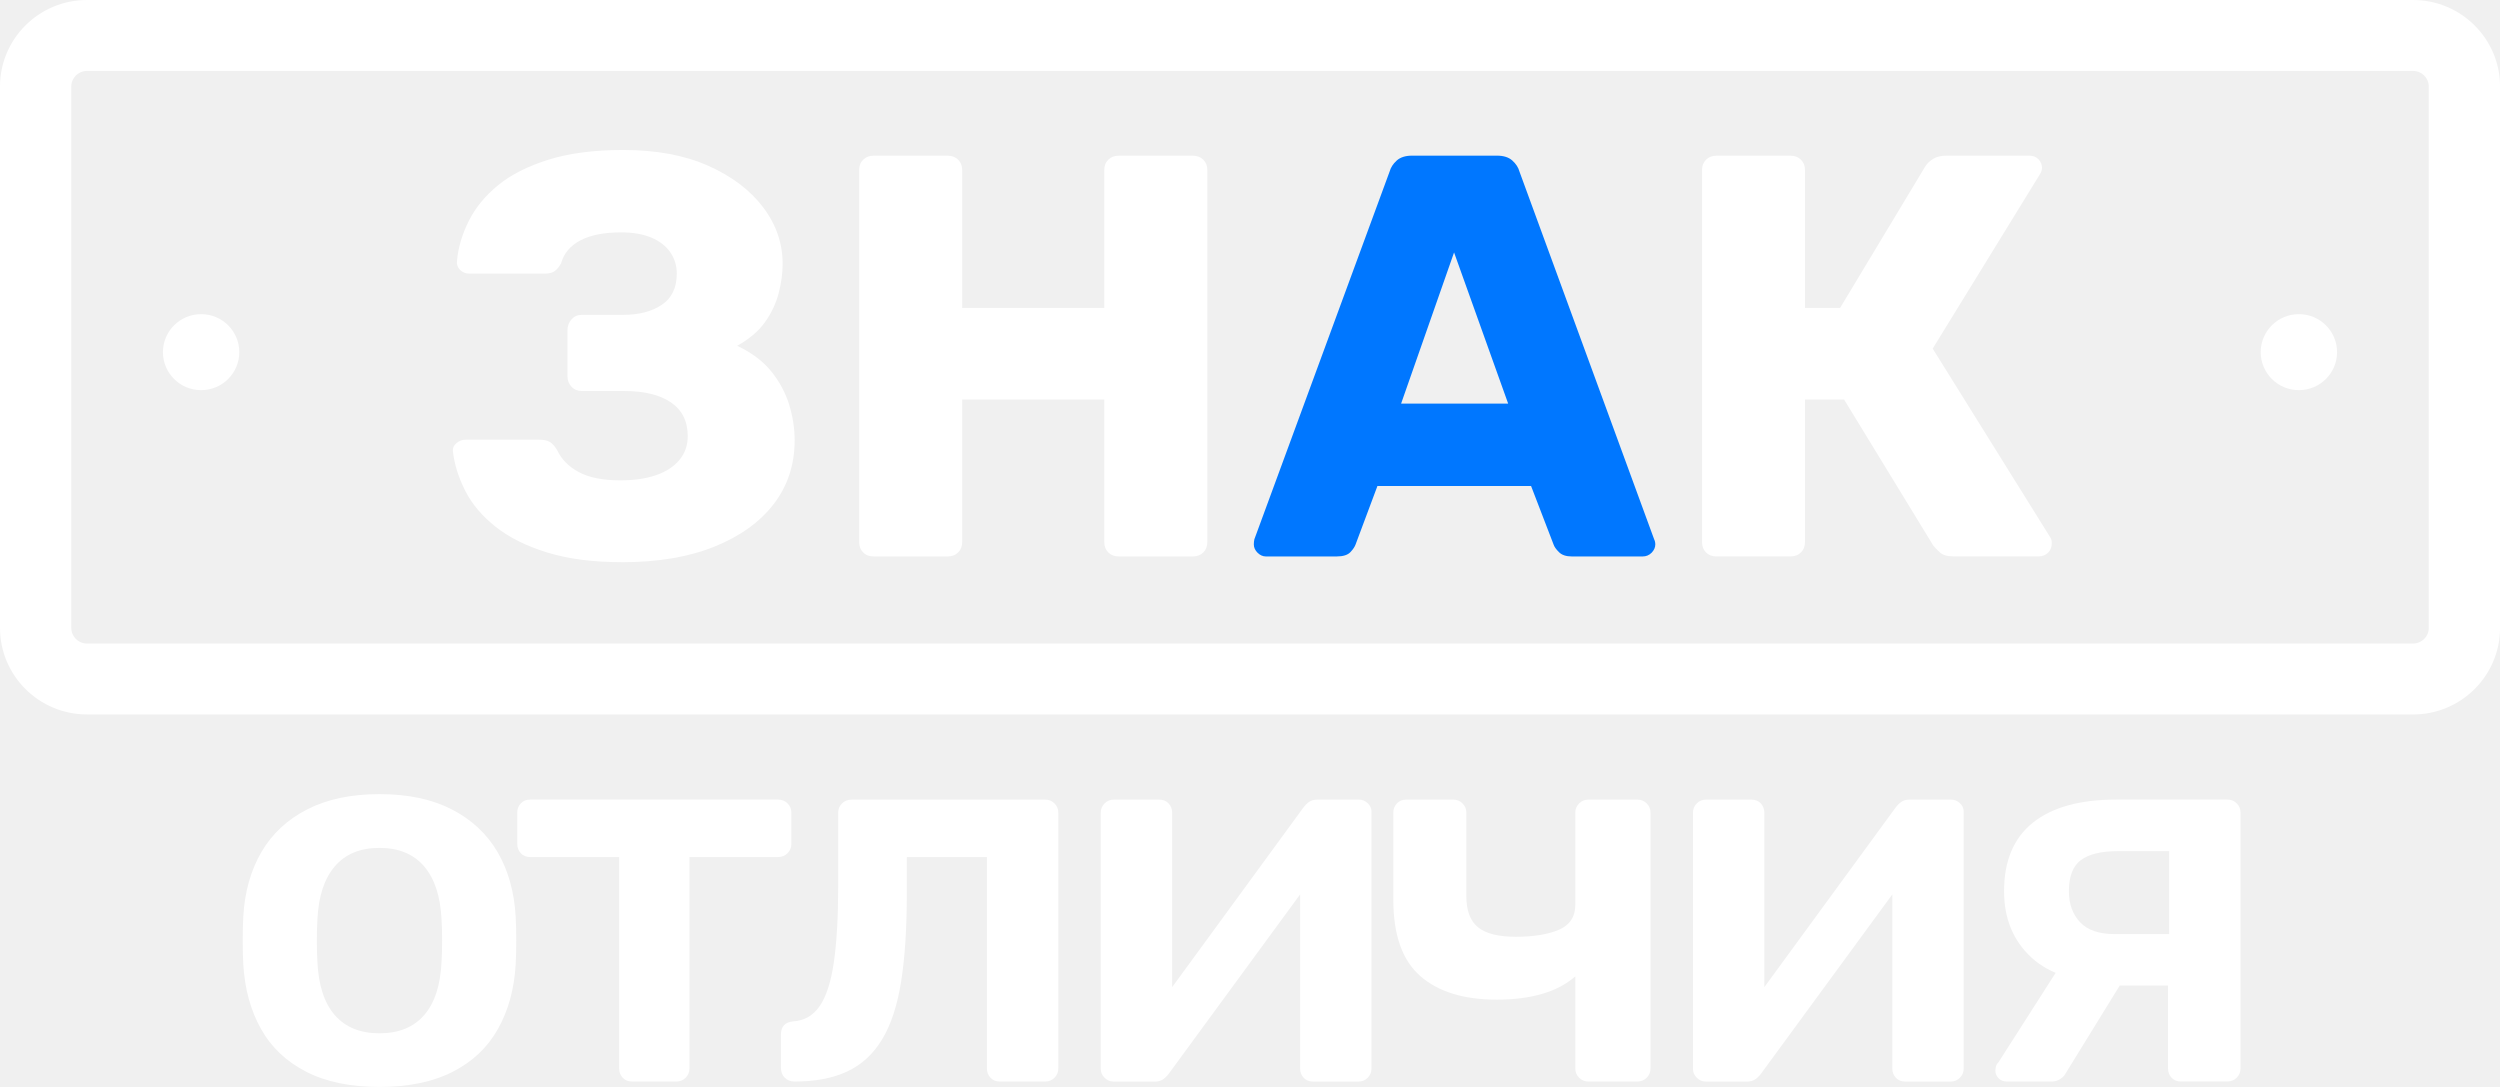
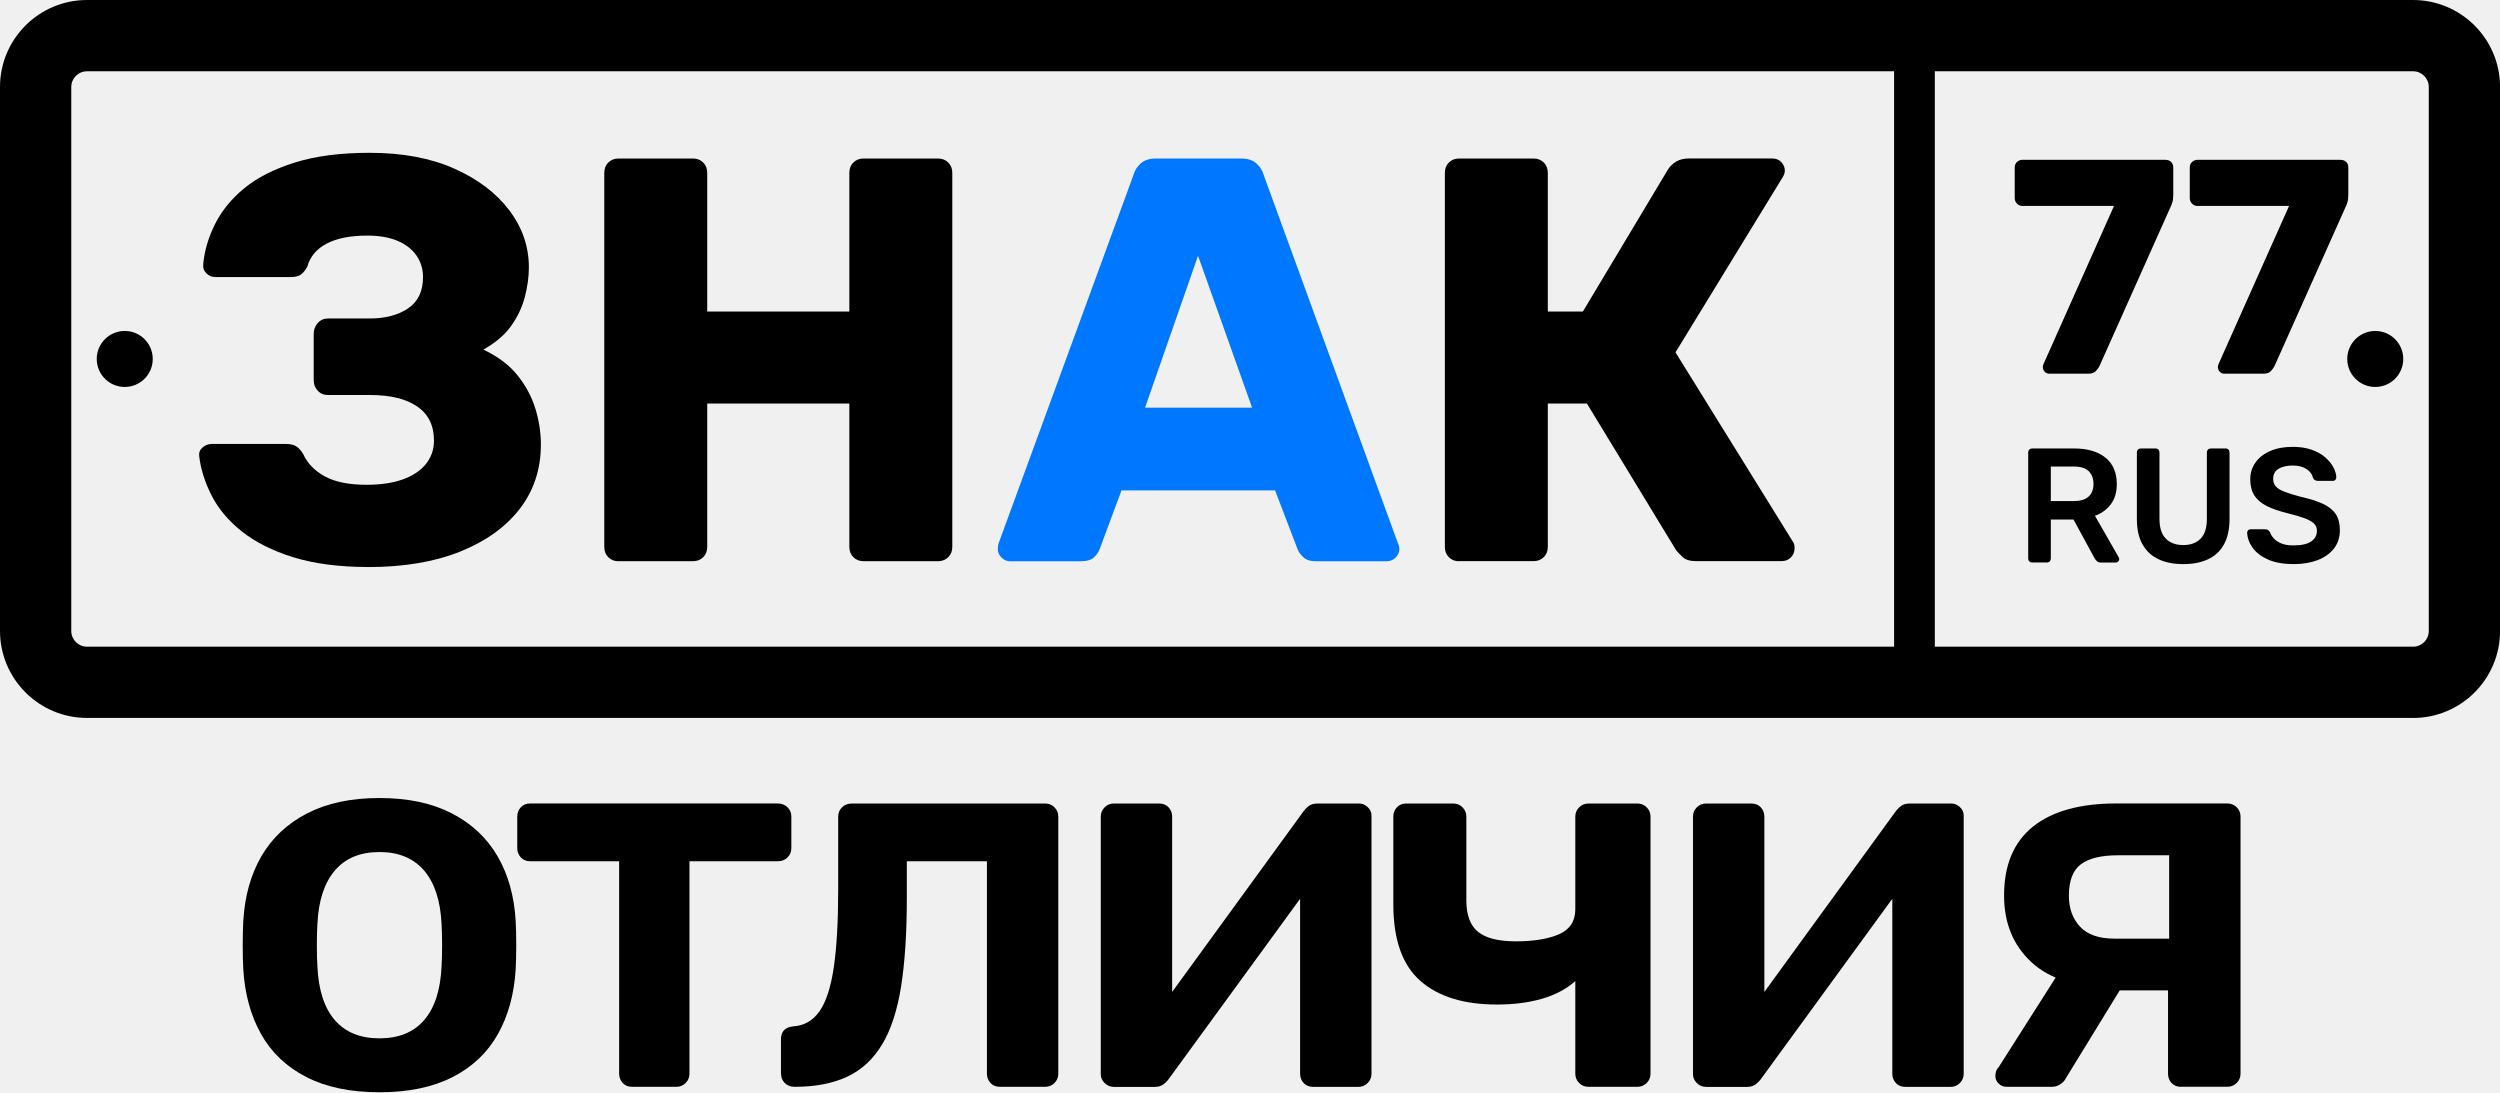
- <svg xmlns="http://www.w3.org/2000/svg" width="115" height="50" viewBox="0 0 115 50" fill="none">
-   <g clip-path="url(#clip0_2001_2371)">
-     <path d="M28.616 25.86C27.274 25.86 26.124 25.711 25.162 25.412C24.199 25.114 23.41 24.718 22.794 24.228C22.176 23.736 21.712 23.189 21.405 22.583C21.096 21.977 20.906 21.375 20.836 20.779C20.817 20.62 20.871 20.49 20.995 20.385C21.119 20.28 21.26 20.226 21.419 20.226H24.806C25.017 20.226 25.181 20.261 25.295 20.331C25.41 20.401 25.52 20.525 25.626 20.7C25.82 21.121 26.15 21.459 26.619 21.713C27.087 21.968 27.727 22.096 28.537 22.096C29.172 22.096 29.72 22.016 30.179 21.858C30.638 21.699 30.994 21.466 31.251 21.161C31.507 20.853 31.636 20.49 31.636 20.068C31.636 19.383 31.38 18.865 30.867 18.513C30.354 18.161 29.633 17.986 28.696 17.986H26.764C26.57 17.986 26.41 17.921 26.288 17.788C26.164 17.658 26.103 17.495 26.103 17.301V15.194C26.103 15.001 26.164 14.835 26.288 14.693C26.413 14.553 26.57 14.483 26.764 14.483H28.67C29.394 14.483 29.984 14.329 30.443 14.022C30.902 13.714 31.132 13.236 31.132 12.586C31.132 12.218 31.031 11.889 30.828 11.598C30.624 11.309 30.333 11.085 29.954 10.927C29.574 10.768 29.111 10.689 28.565 10.689C27.787 10.689 27.167 10.812 26.698 11.057C26.23 11.304 25.935 11.654 25.811 12.111C25.722 12.269 25.626 12.388 25.52 12.467C25.415 12.546 25.265 12.586 25.07 12.586H21.576C21.417 12.586 21.281 12.53 21.166 12.416C21.051 12.302 21.002 12.166 21.021 12.008C21.075 11.393 21.255 10.78 21.564 10.164C21.873 9.549 22.323 9.001 22.913 8.519C23.504 8.036 24.276 7.645 25.23 7.346C26.183 7.048 27.328 6.899 28.67 6.899C30.188 6.899 31.488 7.141 32.575 7.624C33.659 8.106 34.502 8.743 35.102 9.533C35.702 10.323 36.001 11.192 36.001 12.141C36.001 12.579 35.938 13.031 35.816 13.497C35.692 13.963 35.486 14.402 35.193 14.814C34.903 15.227 34.474 15.59 33.91 15.907C34.58 16.224 35.104 16.618 35.484 17.091C35.863 17.565 36.137 18.075 36.303 18.618C36.47 19.163 36.554 19.707 36.554 20.252C36.554 21.375 36.231 22.354 35.589 23.189C34.945 24.023 34.032 24.676 32.849 25.151C31.666 25.625 30.256 25.862 28.614 25.862L28.616 25.86Z" fill="white" />
-     <path d="M40.182 25.596C39.988 25.596 39.828 25.536 39.707 25.412C39.583 25.289 39.522 25.133 39.522 24.939V7.819C39.522 7.626 39.583 7.467 39.707 7.346C39.831 7.223 39.988 7.162 40.182 7.162H43.597C43.791 7.162 43.951 7.225 44.075 7.346C44.199 7.47 44.26 7.628 44.26 7.819V14.166H50.797V7.819C50.797 7.626 50.858 7.467 50.982 7.346C51.106 7.223 51.265 7.162 51.46 7.162H54.874C55.069 7.162 55.228 7.225 55.352 7.346C55.476 7.47 55.537 7.628 55.537 7.819V24.939C55.537 25.133 55.474 25.291 55.352 25.412C55.228 25.536 55.069 25.596 54.874 25.596H51.46C51.265 25.596 51.106 25.536 50.982 25.412C50.858 25.289 50.797 25.133 50.797 24.939V18.38H44.26V24.939C44.26 25.133 44.197 25.291 44.075 25.412C43.951 25.536 43.791 25.596 43.597 25.596H40.182Z" fill="white" />
-     <path d="M58.233 25.597C58.093 25.597 57.964 25.541 57.849 25.427C57.734 25.312 57.676 25.186 57.676 25.044C57.676 24.956 57.685 24.879 57.701 24.806L63.92 7.897C63.974 7.703 64.084 7.533 64.25 7.384C64.416 7.235 64.651 7.16 64.95 7.16H68.867C69.166 7.16 69.4 7.235 69.567 7.384C69.733 7.533 69.846 7.706 69.897 7.897L76.09 24.806C76.125 24.877 76.144 24.956 76.144 25.044C76.144 25.184 76.085 25.312 75.973 25.427C75.858 25.541 75.722 25.597 75.563 25.597H72.307C72.043 25.597 71.843 25.531 71.712 25.398C71.579 25.268 71.497 25.149 71.462 25.042L70.429 22.355H63.362L62.358 25.042C62.322 25.147 62.243 25.266 62.119 25.398C61.995 25.529 61.784 25.597 61.484 25.597H58.228H58.233ZM64.451 18.565H69.375L66.887 11.612L64.451 18.565Z" fill="#0077FF" />
-     <path d="M78.954 25.597C78.76 25.597 78.6 25.536 78.479 25.413C78.355 25.289 78.294 25.133 78.294 24.939V7.82C78.294 7.626 78.355 7.468 78.479 7.347C78.603 7.223 78.76 7.162 78.954 7.162H82.369C82.564 7.162 82.723 7.225 82.844 7.347C82.969 7.47 83.029 7.629 83.029 7.82V14.166H84.643L88.559 7.661C88.648 7.521 88.77 7.403 88.929 7.305C89.089 7.209 89.29 7.16 89.538 7.16H93.349C93.525 7.16 93.668 7.218 93.773 7.33C93.878 7.445 93.932 7.573 93.932 7.713C93.932 7.817 93.897 7.922 93.827 8.03L88.904 16.036L94.302 24.702C94.356 24.772 94.382 24.869 94.382 24.991C94.382 25.166 94.323 25.312 94.211 25.424C94.096 25.538 93.951 25.594 93.773 25.594H89.857C89.573 25.594 89.367 25.534 89.234 25.41C89.1 25.287 89 25.182 88.929 25.093L84.828 18.378H83.029V24.937C83.029 25.131 82.969 25.289 82.844 25.41C82.72 25.534 82.561 25.594 82.369 25.594H78.954V25.597Z" fill="white" />
-     <path d="M17.456 50C16.119 50 14.997 49.767 14.086 49.301C13.175 48.834 12.481 48.177 12.006 47.331C11.53 46.483 11.259 45.495 11.191 44.364C11.175 44.066 11.165 43.7 11.165 43.266C11.165 42.833 11.175 42.469 11.191 42.168C11.256 41.022 11.537 40.029 12.029 39.187C12.521 38.348 13.224 37.696 14.135 37.23C15.046 36.763 16.152 36.53 17.456 36.53C18.761 36.53 19.866 36.763 20.777 37.23C21.688 37.696 22.389 38.348 22.883 39.187C23.375 40.026 23.656 41.019 23.721 42.168C23.738 42.467 23.747 42.833 23.747 43.266C23.747 43.7 23.738 44.063 23.721 44.364C23.654 45.495 23.384 46.485 22.906 47.331C22.431 48.179 21.738 48.837 20.826 49.301C19.915 49.767 18.791 50 17.456 50ZM17.456 47.532C18.341 47.532 19.025 47.254 19.51 46.697C19.995 46.14 20.262 45.322 20.311 44.24C20.328 43.991 20.337 43.667 20.337 43.269C20.337 42.87 20.328 42.546 20.311 42.297C20.262 41.234 19.993 40.418 19.51 39.852C19.025 39.288 18.341 39.003 17.456 39.003C16.571 39.003 15.885 39.285 15.402 39.852C14.917 40.418 14.65 41.231 14.601 42.297C14.585 42.546 14.575 42.87 14.575 43.269C14.575 43.667 14.585 43.991 14.601 44.24C14.65 45.322 14.917 46.14 15.402 46.697C15.887 47.254 16.571 47.532 17.456 47.532Z" fill="white" />
-     <path d="M29.083 49.751C28.898 49.751 28.752 49.692 28.645 49.576C28.537 49.459 28.481 49.317 28.481 49.152V39.425H24.396C24.211 39.425 24.066 39.367 23.958 39.25C23.85 39.134 23.794 38.992 23.794 38.826V37.379C23.794 37.213 23.848 37.071 23.958 36.955C24.066 36.838 24.213 36.78 24.396 36.78H35.774C35.957 36.78 36.109 36.838 36.226 36.955C36.343 37.071 36.402 37.213 36.402 37.379V38.826C36.402 38.992 36.343 39.134 36.226 39.25C36.109 39.367 35.959 39.425 35.774 39.425H31.715V49.152C31.715 49.317 31.657 49.459 31.54 49.576C31.422 49.692 31.279 49.751 31.113 49.751H29.083Z" fill="white" />
-     <path d="M36.552 49.751C36.367 49.751 36.217 49.692 36.1 49.576C35.983 49.459 35.924 49.31 35.924 49.126V47.581C35.924 47.215 36.116 47.017 36.5 46.982C37.002 46.949 37.402 46.716 37.704 46.282C38.004 45.851 38.222 45.182 38.355 44.276C38.489 43.369 38.557 42.194 38.557 40.747V37.381C38.557 37.216 38.615 37.074 38.732 36.957C38.849 36.84 38.999 36.782 39.184 36.782H48.08C48.246 36.782 48.389 36.84 48.506 36.957C48.623 37.074 48.682 37.216 48.682 37.381V49.152C48.682 49.317 48.623 49.459 48.506 49.576C48.389 49.692 48.246 49.751 48.08 49.751H46C45.815 49.751 45.67 49.692 45.562 49.576C45.454 49.459 45.398 49.317 45.398 49.152V39.425H41.714V41.096C41.714 42.693 41.627 44.043 41.452 45.15C41.276 46.255 40.983 47.145 40.573 47.819C40.163 48.492 39.629 48.982 38.969 49.289C38.308 49.597 37.503 49.751 36.549 49.751H36.552Z" fill="white" />
-     <path d="M51.211 49.751C51.061 49.751 50.928 49.692 50.811 49.576C50.694 49.459 50.635 49.327 50.635 49.177V37.381C50.635 37.216 50.694 37.074 50.811 36.957C50.928 36.84 51.068 36.782 51.237 36.782H53.317C53.5 36.782 53.647 36.84 53.755 36.957C53.863 37.074 53.919 37.216 53.919 37.381V47.233L53.041 46.609L59.931 37.181C60.016 37.064 60.107 36.969 60.208 36.894C60.308 36.819 60.442 36.782 60.608 36.782H62.512C62.662 36.782 62.796 36.836 62.913 36.945C63.03 37.053 63.088 37.183 63.088 37.332V49.154C63.088 49.319 63.03 49.462 62.913 49.578C62.796 49.695 62.653 49.753 62.486 49.753H60.407C60.222 49.753 60.076 49.695 59.969 49.578C59.861 49.462 59.805 49.319 59.805 49.154V39.752L60.732 39.877L53.79 49.355C53.722 49.455 53.635 49.546 53.528 49.63C53.42 49.713 53.282 49.755 53.113 49.755H51.209L51.211 49.751Z" fill="white" />
-     <path d="M73.066 49.751C72.9 49.751 72.757 49.692 72.64 49.576C72.523 49.459 72.464 49.317 72.464 49.152V44.912C72.047 45.278 71.532 45.548 70.923 45.723C70.314 45.898 69.623 45.984 68.855 45.984C67.335 45.984 66.161 45.623 65.335 44.9C64.508 44.178 64.093 43.01 64.093 41.397V37.381C64.093 37.216 64.147 37.074 64.257 36.957C64.365 36.84 64.512 36.782 64.695 36.782H66.85C67.016 36.782 67.159 36.84 67.276 36.957C67.393 37.074 67.452 37.216 67.452 37.381V41.222C67.452 41.887 67.632 42.367 67.991 42.656C68.349 42.947 68.93 43.092 69.733 43.092C70.537 43.092 71.211 42.984 71.712 42.768C72.213 42.551 72.464 42.169 72.464 41.621V37.381C72.464 37.216 72.523 37.074 72.64 36.957C72.757 36.84 72.9 36.782 73.066 36.782H75.322C75.488 36.782 75.631 36.84 75.748 36.957C75.865 37.074 75.923 37.216 75.923 37.381V49.152C75.923 49.317 75.865 49.459 75.748 49.576C75.631 49.692 75.488 49.751 75.322 49.751H73.066Z" fill="white" />
-     <path d="M78.453 49.751C78.303 49.751 78.17 49.692 78.052 49.576C77.935 49.459 77.877 49.327 77.877 49.177V37.381C77.877 37.216 77.935 37.074 78.052 36.957C78.17 36.84 78.31 36.782 78.479 36.782H80.559C80.741 36.782 80.889 36.84 80.997 36.957C81.104 37.074 81.16 37.216 81.16 37.381V47.233L80.282 46.609L87.173 37.181C87.257 37.064 87.349 36.969 87.449 36.894C87.55 36.819 87.683 36.782 87.85 36.782H89.754C89.904 36.782 90.037 36.836 90.154 36.945C90.272 37.053 90.33 37.183 90.33 37.332V49.154C90.33 49.319 90.272 49.462 90.154 49.578C90.037 49.695 89.894 49.753 89.728 49.753H87.648C87.463 49.753 87.318 49.695 87.21 49.578C87.103 49.462 87.046 49.319 87.046 49.154V39.752L87.974 39.877L81.032 49.355C80.964 49.455 80.877 49.546 80.769 49.63C80.662 49.713 80.523 49.755 80.355 49.755H78.451L78.453 49.751Z" fill="white" />
-     <path d="M92.312 49.751C92.162 49.751 92.035 49.702 91.937 49.601C91.836 49.501 91.787 49.385 91.787 49.252C91.787 49.203 91.796 49.14 91.813 49.065C91.829 48.991 91.871 48.921 91.937 48.853L94.743 44.464L97.799 44.863L95.017 49.378C94.968 49.478 94.883 49.564 94.766 49.639C94.649 49.713 94.523 49.751 94.391 49.751H92.312ZM100.331 49.751C100.146 49.751 100.001 49.692 99.893 49.576C99.785 49.459 99.729 49.317 99.729 49.152V45.336H97.249V45.213C95.56 45.213 94.295 44.826 93.452 44.052C92.609 43.278 92.187 42.26 92.187 40.996C92.187 39.6 92.63 38.549 93.515 37.84C94.401 37.134 95.68 36.78 97.35 36.78H102.462C102.629 36.78 102.772 36.838 102.889 36.955C103.006 37.071 103.064 37.213 103.064 37.379V49.149C103.064 49.315 103.006 49.457 102.889 49.574C102.772 49.69 102.629 49.748 102.462 49.748H100.333L100.331 49.751ZM97.275 42.968H99.781V39.153H97.424C96.656 39.153 96.087 39.29 95.719 39.565C95.352 39.84 95.169 40.318 95.169 40.998C95.169 41.581 95.34 42.054 95.682 42.42C96.024 42.786 96.556 42.968 97.272 42.968H97.275Z" fill="white" />
-     <path d="M111 32.864H4C1.794 32.864 0 31.079 0 28.883V3.981C0 1.785 1.794 0 4 0H111.002C113.208 0 115.002 1.785 115.002 3.981V28.885C115.002 31.081 113.208 32.866 111.002 32.866L111 32.864ZM4 3.263C3.602 3.263 3.279 3.585 3.279 3.981V28.885C3.279 29.282 3.602 29.603 4 29.603H111.002C111.4 29.603 111.723 29.282 111.723 28.885V3.981C111.723 3.585 111.4 3.263 111.002 3.263H4Z" fill="white" />
-     <path d="M9.252 17.947C10.222 17.947 11.008 17.164 11.008 16.199C11.008 15.233 10.222 14.451 9.252 14.451C8.281 14.451 7.495 15.233 7.495 16.199C7.495 17.164 8.281 17.947 9.252 17.947Z" fill="white" />
-     <path d="M105.749 17.947C106.719 17.947 107.505 17.164 107.505 16.199C107.505 15.233 106.719 14.451 105.749 14.451C104.778 14.451 103.992 15.233 103.992 16.199C103.992 17.164 104.778 17.947 105.749 17.947Z" fill="white" />
+ <svg xmlns="http://www.w3.org/2000/svg" viewBox="0 0 491 214.52">
+   <defs>
+     <style>
+       .cls-1 {
+         fill: #000;
+       }
+ 
+       .cls-1, .cls-2 {
+         stroke-width: 0px;
+       }
+ 
+       .cls-2 {
+         fill: #07f;
+       }
+     </style>
+   </defs>
+   <g id="_Слой_2" data-name="Слой 2">
+     <g>
+       <path class="cls-1" d="M74.53,214.52c-5.71,0-10.5-1-14.39-3-3.89-2-6.85-4.82-8.88-8.45-2.03-3.64-3.19-7.88-3.48-12.73-.07-1.28-.11-2.85-.11-4.71s.04-3.42.11-4.71c.28-4.92,1.48-9.18,3.58-12.79,2.1-3.6,5.1-6.4,8.99-8.4,3.89-2,8.61-3,14.18-3s10.29,1,14.18,3c3.89,2,6.88,4.8,8.99,8.4,2.1,3.6,3.3,7.86,3.58,12.79.07,1.28.11,2.85.11,4.71s-.04,3.42-.11,4.71c-.29,4.85-1.44,9.1-3.48,12.73-2.03,3.64-4.99,6.46-8.88,8.45-3.89,2-8.69,3-14.39,3ZM74.53,203.93c3.78,0,6.7-1.19,8.77-3.58,2.07-2.39,3.21-5.9,3.42-10.54.07-1.07.11-2.46.11-4.17s-.04-3.1-.11-4.17c-.21-4.56-1.36-8.06-3.42-10.49-2.07-2.42-4.99-3.64-8.77-3.64s-6.71,1.21-8.77,3.64c-2.07,2.43-3.21,5.92-3.42,10.49-.07,1.07-.11,2.46-.11,4.17s.04,3.1.11,4.17c.21,4.64,1.35,8.15,3.42,10.54,2.07,2.39,4.99,3.58,8.77,3.58Z" />
+       <path class="cls-1" d="M124.17,213.45c-.79,0-1.41-.25-1.87-.75-.46-.5-.7-1.11-.7-1.82v-41.73h-17.44c-.79,0-1.41-.25-1.87-.75-.46-.5-.7-1.11-.7-1.82v-6.21c0-.71.23-1.32.7-1.82.46-.5,1.09-.75,1.87-.75h48.58c.78,0,1.43.25,1.93.75.5.5.75,1.11.75,1.82v6.21c0,.71-.25,1.32-.75,1.82-.5.5-1.14.75-1.93.75h-17.33v41.73c0,.71-.25,1.32-.75,1.82s-1.11.75-1.82.75h-8.67Z" />
+       <path class="cls-1" d="M156.06,213.45c-.79,0-1.43-.25-1.93-.75-.5-.5-.75-1.14-.75-1.93v-6.63c0-1.57.82-2.42,2.46-2.57,2.14-.14,3.85-1.14,5.14-3,1.28-1.85,2.21-4.72,2.78-8.61.57-3.89.86-8.93.86-15.14v-14.44c0-.71.25-1.32.75-1.82s1.14-.75,1.93-.75h37.98c.71,0,1.32.25,1.82.75.5.5.75,1.11.75,1.82v50.5c0,.71-.25,1.32-.75,1.82s-1.11.75-1.82.75h-8.88c-.79,0-1.41-.25-1.87-.75-.46-.5-.7-1.11-.7-1.82v-41.73h-15.73v7.17c0,6.85-.37,12.64-1.12,17.39-.75,4.74-2,8.56-3.75,11.45-1.75,2.89-4.03,4.99-6.85,6.31-2.82,1.32-6.26,1.98-10.33,1.98Z" />
+       <path class="cls-1" d="M218.65,213.45c-.64,0-1.21-.25-1.71-.75-.5-.5-.75-1.07-.75-1.71v-50.61c0-.71.25-1.32.75-1.82s1.1-.75,1.82-.75h8.88c.78,0,1.41.25,1.87.75.46.5.7,1.11.7,1.82v42.27l-3.75-2.68,29.42-40.45c.36-.5.75-.91,1.18-1.23.43-.32,1-.48,1.71-.48h8.13c.64,0,1.21.23,1.71.7.5.46.75,1.02.75,1.66v50.72c0,.71-.25,1.32-.75,1.82s-1.11.75-1.82.75h-8.88c-.79,0-1.41-.25-1.87-.75-.46-.5-.7-1.11-.7-1.82v-40.34l3.96.54-29.64,40.66c-.29.43-.66.82-1.12,1.18-.46.36-1.05.54-1.77.54h-8.13Z" />
+       <path class="cls-1" d="M311.96,213.45c-.71,0-1.32-.25-1.82-.75-.5-.5-.75-1.11-.75-1.82v-18.19c-1.78,1.57-3.98,2.73-6.58,3.48-2.6.75-5.55,1.12-8.83,1.12-6.49,0-11.5-1.55-15.03-4.65-3.53-3.1-5.3-8.11-5.3-15.03v-17.23c0-.71.23-1.32.7-1.82.46-.5,1.09-.75,1.87-.75h9.2c.71,0,1.32.25,1.82.75.5.5.75,1.11.75,1.82v16.48c0,2.85.77,4.91,2.3,6.15,1.53,1.25,4.01,1.87,7.44,1.87s6.31-.46,8.45-1.39c2.14-.93,3.21-2.57,3.21-4.92v-18.19c0-.71.25-1.32.75-1.82.5-.5,1.11-.75,1.82-.75h9.63c.71,0,1.32.25,1.82.75.5.5.75,1.11.75,1.82v50.5c0,.71-.25,1.32-.75,1.82-.5.5-1.11.75-1.82.75h-9.63Z" />
+       <path class="cls-1" d="M334.96,213.45c-.64,0-1.21-.25-1.71-.75-.5-.5-.75-1.07-.75-1.71v-50.61c0-.71.25-1.32.75-1.82s1.1-.75,1.82-.75h8.88c.78,0,1.41.25,1.87.75.46.5.7,1.11.7,1.82v42.27l-3.75-2.68,29.42-40.45c.36-.5.75-.91,1.18-1.23.43-.32,1-.48,1.71-.48h8.13c.64,0,1.21.23,1.71.7.5.46.75,1.02.75,1.66v50.72c0,.71-.25,1.32-.75,1.82s-1.11.75-1.82.75h-8.88c-.79,0-1.41-.25-1.87-.75-.46-.5-.7-1.11-.7-1.82v-40.34l3.96.54-29.64,40.66c-.29.43-.66.82-1.12,1.18-.46.36-1.05.54-1.77.54h-8.13Z" />
+       <path class="cls-1" d="M394.13,213.45c-.64,0-1.18-.21-1.6-.64-.43-.43-.64-.93-.64-1.5,0-.21.04-.48.11-.8.07-.32.25-.62.53-.91l11.98-18.83,13.05,1.71-11.88,19.37c-.21.43-.57.8-1.07,1.12-.5.32-1.04.48-1.6.48h-8.88ZM428.37,213.45c-.79,0-1.41-.25-1.87-.75-.46-.5-.7-1.11-.7-1.82v-16.37h-10.59v-.53c-7.21,0-12.61-1.66-16.21-4.98-3.6-3.32-5.4-7.69-5.4-13.11,0-5.99,1.89-10.5,5.67-13.54,3.78-3.03,9.24-4.55,16.37-4.55h21.83c.71,0,1.32.25,1.82.75.5.5.75,1.11.75,1.82v50.5c0,.71-.25,1.32-.75,1.82s-1.11.75-1.82.75h-9.09ZM415.32,184.35h10.7v-16.37h-10.06c-3.28,0-5.71.59-7.28,1.77-1.57,1.18-2.35,3.23-2.35,6.15,0,2.5.73,4.53,2.19,6.1,1.46,1.57,3.73,2.35,6.79,2.35Z" />
+     </g>
  </g>
-   <defs>
-     <clipPath id="clip0_2001_2371">
-       <rect width="115" height="50" fill="white" />
-     </clipPath>
-   </defs>
+   <g id="_Слой_3" data-name="Слой 3">
+     <path class="cls-1" d="M473.92,141H17.08c-9.42,0-17.08-7.66-17.08-17.08V17.08C0,7.66,7.66,0,17.08,0h456.85c9.42,0,17.08,7.66,17.08,17.08v106.85c0,9.42-7.66,17.08-17.08,17.08ZM17.08,14c-1.7,0-3.08,1.38-3.08,3.08v106.85c0,1.7,1.38,3.08,3.08,3.08h456.85c1.7,0,3.08-1.38,3.08-3.08V17.08c0-1.7-1.38-3.08-3.08-3.08H17.08Z" />
+   </g>
+   <g id="_Слой_4" data-name="Слой 4">
+     <circle class="cls-1" cx="24.5" cy="70.5" r="5.5" />
+     <circle class="cls-1" cx="466.5" cy="70.5" r="5.5" />
+   </g>
+   <g id="_Слой_6" data-name="Слой 6">
+     <path class="cls-1" d="M380,130h-8V11h8v119Z" />
+   </g>
+   <g id="_Слой_7" data-name="Слой 7">
+     <g>
+       <path class="cls-1" d="M72.34,111.36c-5.73,0-10.64-.64-14.75-1.92-4.11-1.28-7.48-2.98-10.11-5.08-2.64-2.11-4.62-4.46-5.93-7.06-1.32-2.6-2.13-5.18-2.43-7.74-.08-.68.15-1.24.68-1.69.53-.45,1.13-.68,1.81-.68h14.46c.9,0,1.6.15,2.09.45.49.3.96.83,1.41,1.58.83,1.81,2.24,3.26,4.24,4.35,2,1.09,4.73,1.64,8.19,1.64,2.71,0,5.05-.34,7.01-1.02,1.96-.68,3.48-1.68,4.58-2.99,1.09-1.32,1.64-2.88,1.64-4.69,0-2.94-1.09-5.16-3.28-6.67-2.19-1.51-5.27-2.26-9.27-2.26h-8.25c-.83,0-1.51-.28-2.03-.85-.53-.56-.79-1.26-.79-2.09v-9.04c0-.83.26-1.54.79-2.15.53-.6,1.2-.9,2.03-.9h8.14c3.09,0,5.61-.66,7.57-1.98,1.96-1.32,2.94-3.37,2.94-6.16,0-1.58-.43-2.99-1.3-4.24-.87-1.24-2.11-2.2-3.73-2.88-1.62-.68-3.6-1.02-5.93-1.02-3.32,0-5.97.53-7.97,1.58-2,1.06-3.26,2.56-3.79,4.52-.38.68-.79,1.19-1.24,1.53-.45.34-1.09.51-1.92.51h-14.92c-.68,0-1.26-.24-1.75-.73-.49-.49-.7-1.07-.62-1.75.23-2.64,1-5.27,2.32-7.91,1.32-2.64,3.24-4.99,5.76-7.06,2.52-2.07,5.82-3.75,9.89-5.03,4.07-1.28,8.96-1.92,14.69-1.92,6.48,0,12.03,1.04,16.67,3.11,4.63,2.07,8.23,4.8,10.79,8.19,2.56,3.39,3.84,7.12,3.84,11.19,0,1.88-.27,3.82-.79,5.82-.53,2-1.41,3.88-2.66,5.65-1.24,1.77-3.07,3.33-5.48,4.69,2.86,1.36,5.1,3.05,6.72,5.08,1.62,2.03,2.79,4.22,3.5,6.55.71,2.34,1.07,4.67,1.07,7.01,0,4.82-1.38,9.02-4.12,12.6-2.75,3.58-6.65,6.38-11.7,8.42-5.05,2.03-11.07,3.05-18.08,3.05Z" />
+       <path class="cls-1" d="M121.5,110.23c-.83,0-1.51-.26-2.03-.79-.53-.53-.79-1.2-.79-2.03V33.95c0-.83.26-1.51.79-2.03.53-.53,1.2-.79,2.03-.79h14.58c.83,0,1.51.27,2.03.79.53.53.79,1.21.79,2.03v27.23h27.91v-27.23c0-.83.26-1.51.79-2.03.53-.53,1.2-.79,2.03-.79h14.58c.83,0,1.51.27,2.03.79.53.53.79,1.21.79,2.03v73.45c0,.83-.26,1.51-.79,2.03s-1.21.79-2.03.79h-14.58c-.83,0-1.51-.26-2.03-.79-.53-.53-.79-1.2-.79-2.03v-28.14h-27.91v28.14c0,.83-.27,1.51-.79,2.03-.53.53-1.21.79-2.03.79h-14.58Z" />
+       <path class="cls-2" d="M198.34,110.23c-.6,0-1.15-.24-1.64-.73-.49-.49-.73-1.03-.73-1.64,0-.38.04-.71.11-1.02l26.56-72.55c.23-.83.7-1.56,1.41-2.2.71-.64,1.71-.96,2.99-.96h16.72c1.28,0,2.28.32,2.99.96.71.64,1.19,1.38,1.41,2.2l26.44,72.55c.15.3.23.64.23,1.02,0,.6-.25,1.15-.73,1.64-.49.49-1.07.73-1.75.73h-13.9c-1.13,0-1.98-.28-2.54-.85s-.92-1.07-1.07-1.53l-4.41-11.53h-30.17l-4.29,11.53c-.15.45-.49.96-1.02,1.53-.53.56-1.43.85-2.71.85h-13.9ZM224.89,80.06h21.02l-10.62-29.83-10.4,29.83Z" />
+       <path class="cls-1" d="M286.59,110.23c-.83,0-1.51-.26-2.03-.79-.53-.53-.79-1.2-.79-2.03V33.95c0-.83.26-1.51.79-2.03.53-.53,1.2-.79,2.03-.79h14.58c.83,0,1.51.27,2.03.79.53.53.79,1.21.79,2.03v27.23h6.89l16.72-27.91c.38-.6.9-1.11,1.58-1.53.68-.41,1.54-.62,2.6-.62h16.27c.75,0,1.36.25,1.81.73.45.49.68,1.04.68,1.64,0,.45-.15.9-.45,1.36l-21.02,34.35,23.05,37.18c.23.3.34.72.34,1.24,0,.75-.25,1.38-.73,1.86s-1.11.73-1.86.73h-16.72c-1.21,0-2.09-.26-2.66-.79-.57-.53-1-.98-1.3-1.36l-17.52-28.81h-7.68v28.14c0,.83-.27,1.51-.79,2.03-.53.53-1.21.79-2.03.79h-14.58Z" />
+     </g>
+   </g>
+   <g id="_Слой_8" data-name="Слой 8">
+     <g>
+       <path class="cls-1" d="M402.47,73.39c-.36,0-.66-.13-.9-.39-.24-.26-.36-.57-.36-.93,0-.16.04-.34.12-.54l13.86-31.08h-18c-.4,0-.75-.15-1.05-.45s-.45-.67-.45-1.11v-6c0-.44.15-.8.45-1.08.3-.28.65-.42,1.05-.42h28.08c.48,0,.86.14,1.14.42.28.28.42.64.42,1.08v5.34c0,.6-.06,1.1-.18,1.5-.12.4-.28.8-.48,1.2l-13.86,31.02c-.12.24-.34.54-.66.9-.32.36-.8.54-1.44.54h-7.74Z" />
+       <path class="cls-1" d="M436.85,73.39c-.36,0-.66-.13-.9-.39-.24-.26-.36-.57-.36-.93,0-.16.04-.34.12-.54l13.86-31.08h-18c-.4,0-.75-.15-1.05-.45s-.45-.67-.45-1.11v-6c0-.44.15-.8.45-1.08.3-.28.65-.42,1.05-.42h28.08c.48,0,.86.14,1.14.42.28.28.42.64.42,1.08v5.34c0,.6-.06,1.1-.18,1.5-.12.4-.28.8-.48,1.2l-13.86,31.02c-.12.24-.34.54-.66.9-.32.36-.8.54-1.44.54h-7.74Z" />
+     </g>
+   </g>
+   <g id="_Слой_9" data-name="Слой 9">
+     <g>
+       <path class="cls-1" d="M399.1,110.47c-.21,0-.4-.07-.54-.22-.15-.15-.22-.33-.22-.54v-20.83c0-.23.07-.43.22-.58.15-.15.33-.22.54-.22h8.29c2.58,0,4.62.6,6.11,1.79,1.49,1.19,2.24,2.93,2.24,5.22,0,1.58-.39,2.89-1.17,3.94-.78,1.05-1.82,1.8-3.12,2.27l4.67,8.16c.06.13.1.25.1.35,0,.19-.07.35-.21.48s-.29.19-.46.19h-2.91c-.36,0-.64-.1-.83-.29-.19-.19-.34-.38-.45-.58l-4.13-7.58h-4.45v7.68c0,.21-.07.4-.21.54-.14.15-.33.22-.56.22h-2.91ZM402.78,98.41h4.51c1.3,0,2.27-.29,2.91-.88.64-.59.96-1.41.96-2.48s-.31-1.9-.94-2.51-1.61-.91-2.93-.91h-4.51v6.78Z" />
+       <path class="cls-1" d="M428.8,110.79c-1.86,0-3.47-.31-4.83-.94s-2.42-1.6-3.17-2.91c-.75-1.31-1.12-2.99-1.12-5.04v-13.02c0-.23.07-.43.22-.58.15-.15.33-.22.54-.22h2.91c.23,0,.42.07.56.22.14.15.21.34.21.58v13.02c0,1.75.42,3.05,1.25,3.89.83.84,1.97,1.26,3.42,1.26s2.59-.42,3.41-1.26c.82-.84,1.23-2.14,1.23-3.89v-13.02c0-.23.07-.43.22-.58.15-.15.34-.22.58-.22h2.88c.23,0,.42.07.56.22.14.15.21.34.21.58v13.02c0,2.05-.37,3.73-1.1,5.04-.74,1.31-1.78,2.28-3.14,2.91-1.35.63-2.97.94-4.85.94Z" />
+       <path class="cls-1" d="M450.46,110.79c-1.98,0-3.64-.29-4.98-.88-1.33-.59-2.35-1.35-3.04-2.3s-1.06-1.95-1.1-2.99c0-.19.06-.35.19-.48.13-.13.29-.19.48-.19h2.85c.28,0,.49.06.62.18.14.12.26.26.37.43.13.41.37.81.74,1.2.36.4.86.72,1.49.98.63.26,1.42.38,2.38.38,1.54,0,2.68-.26,3.44-.77.76-.51,1.14-1.21,1.14-2.08,0-.62-.2-1.11-.61-1.49-.41-.37-1.03-.71-1.87-1.02-.84-.31-1.96-.63-3.34-.98-1.6-.38-2.94-.85-4.02-1.39s-1.89-1.23-2.43-2.06-.82-1.89-.82-3.17.34-2.34,1.01-3.3c.67-.96,1.63-1.72,2.88-2.27,1.25-.55,2.74-.83,4.46-.83,1.39,0,2.61.19,3.68.56,1.07.37,1.95.86,2.66,1.47.7.61,1.24,1.26,1.62,1.95.37.69.57,1.37.59,2.03,0,.17-.06.33-.18.46-.12.14-.28.21-.5.21h-2.98c-.17,0-.34-.04-.51-.13-.17-.08-.31-.24-.42-.48-.13-.66-.54-1.23-1.25-1.7s-1.61-.7-2.72-.7-2.08.21-2.78.64-1.06,1.09-1.06,1.98c0,.6.18,1.09.53,1.49.35.4.92.74,1.7,1.04.78.3,1.81.62,3.09.96,1.81.41,3.3.88,4.45,1.41,1.15.53,1.99,1.21,2.53,2.03.53.82.8,1.86.8,3.12,0,1.41-.38,2.61-1.14,3.6-.76.99-1.82,1.75-3.18,2.29-1.37.53-2.96.8-4.77.8Z" />
+     </g>
+   </g>
</svg>
